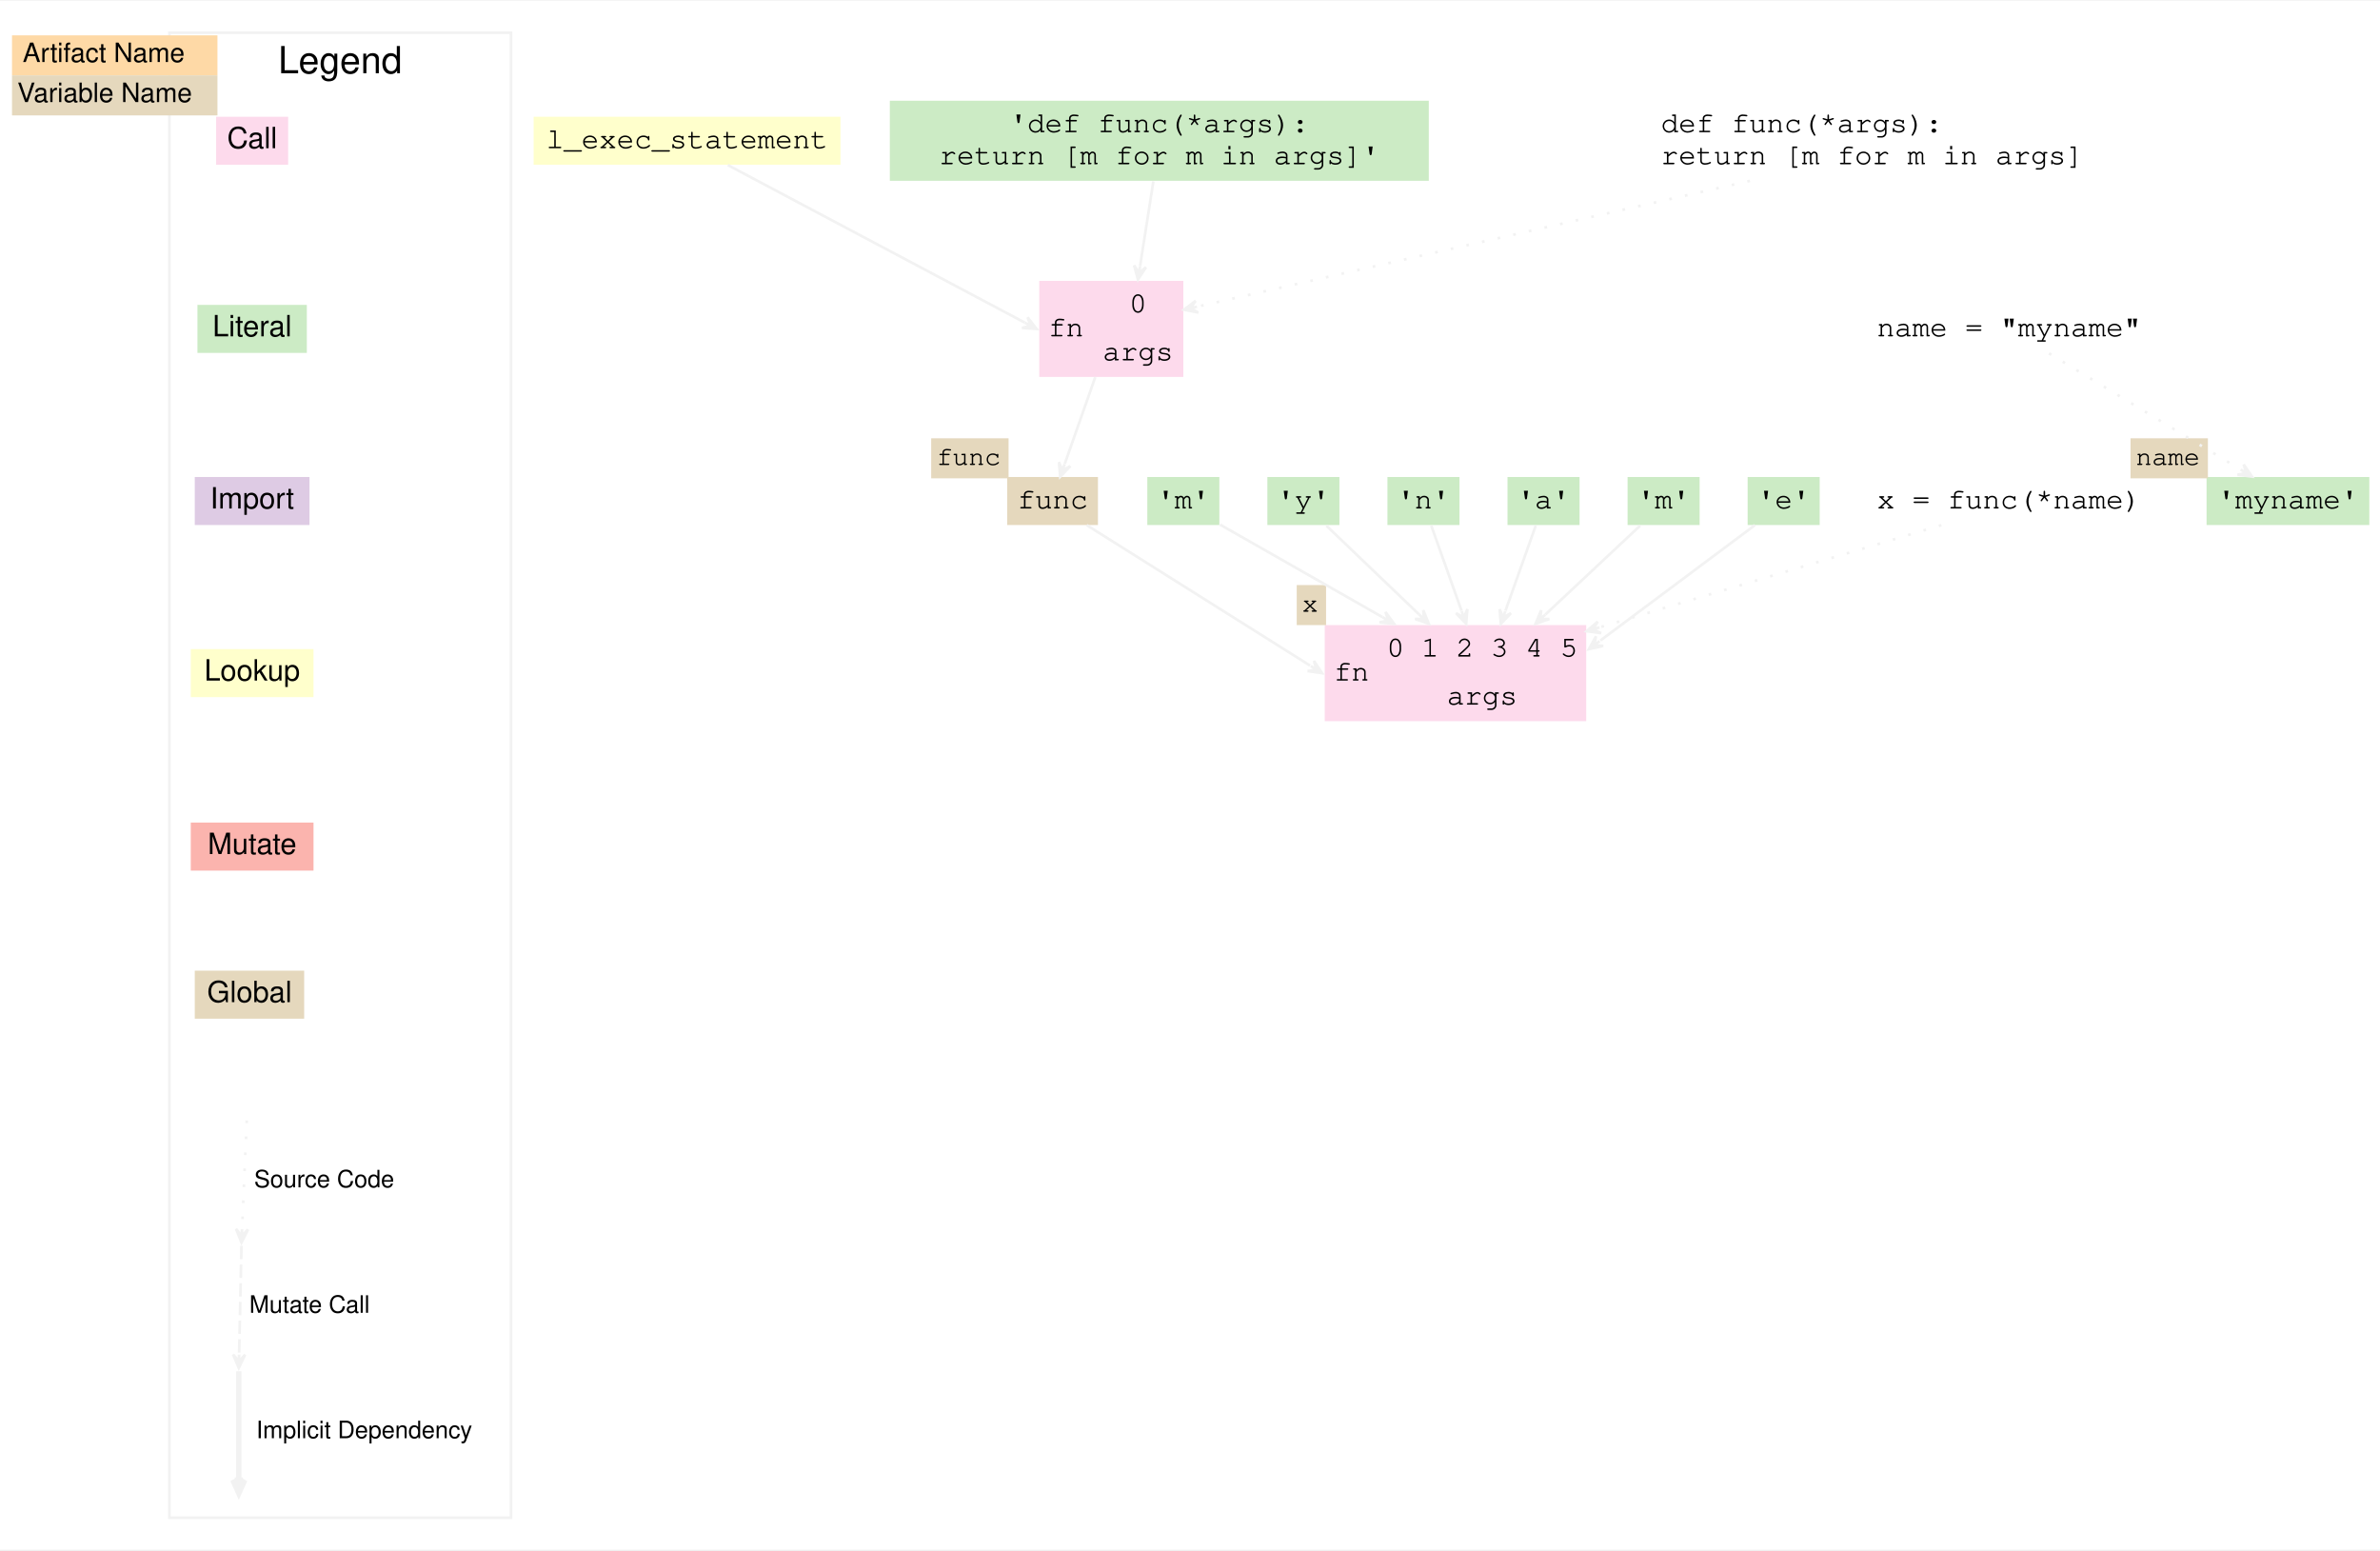
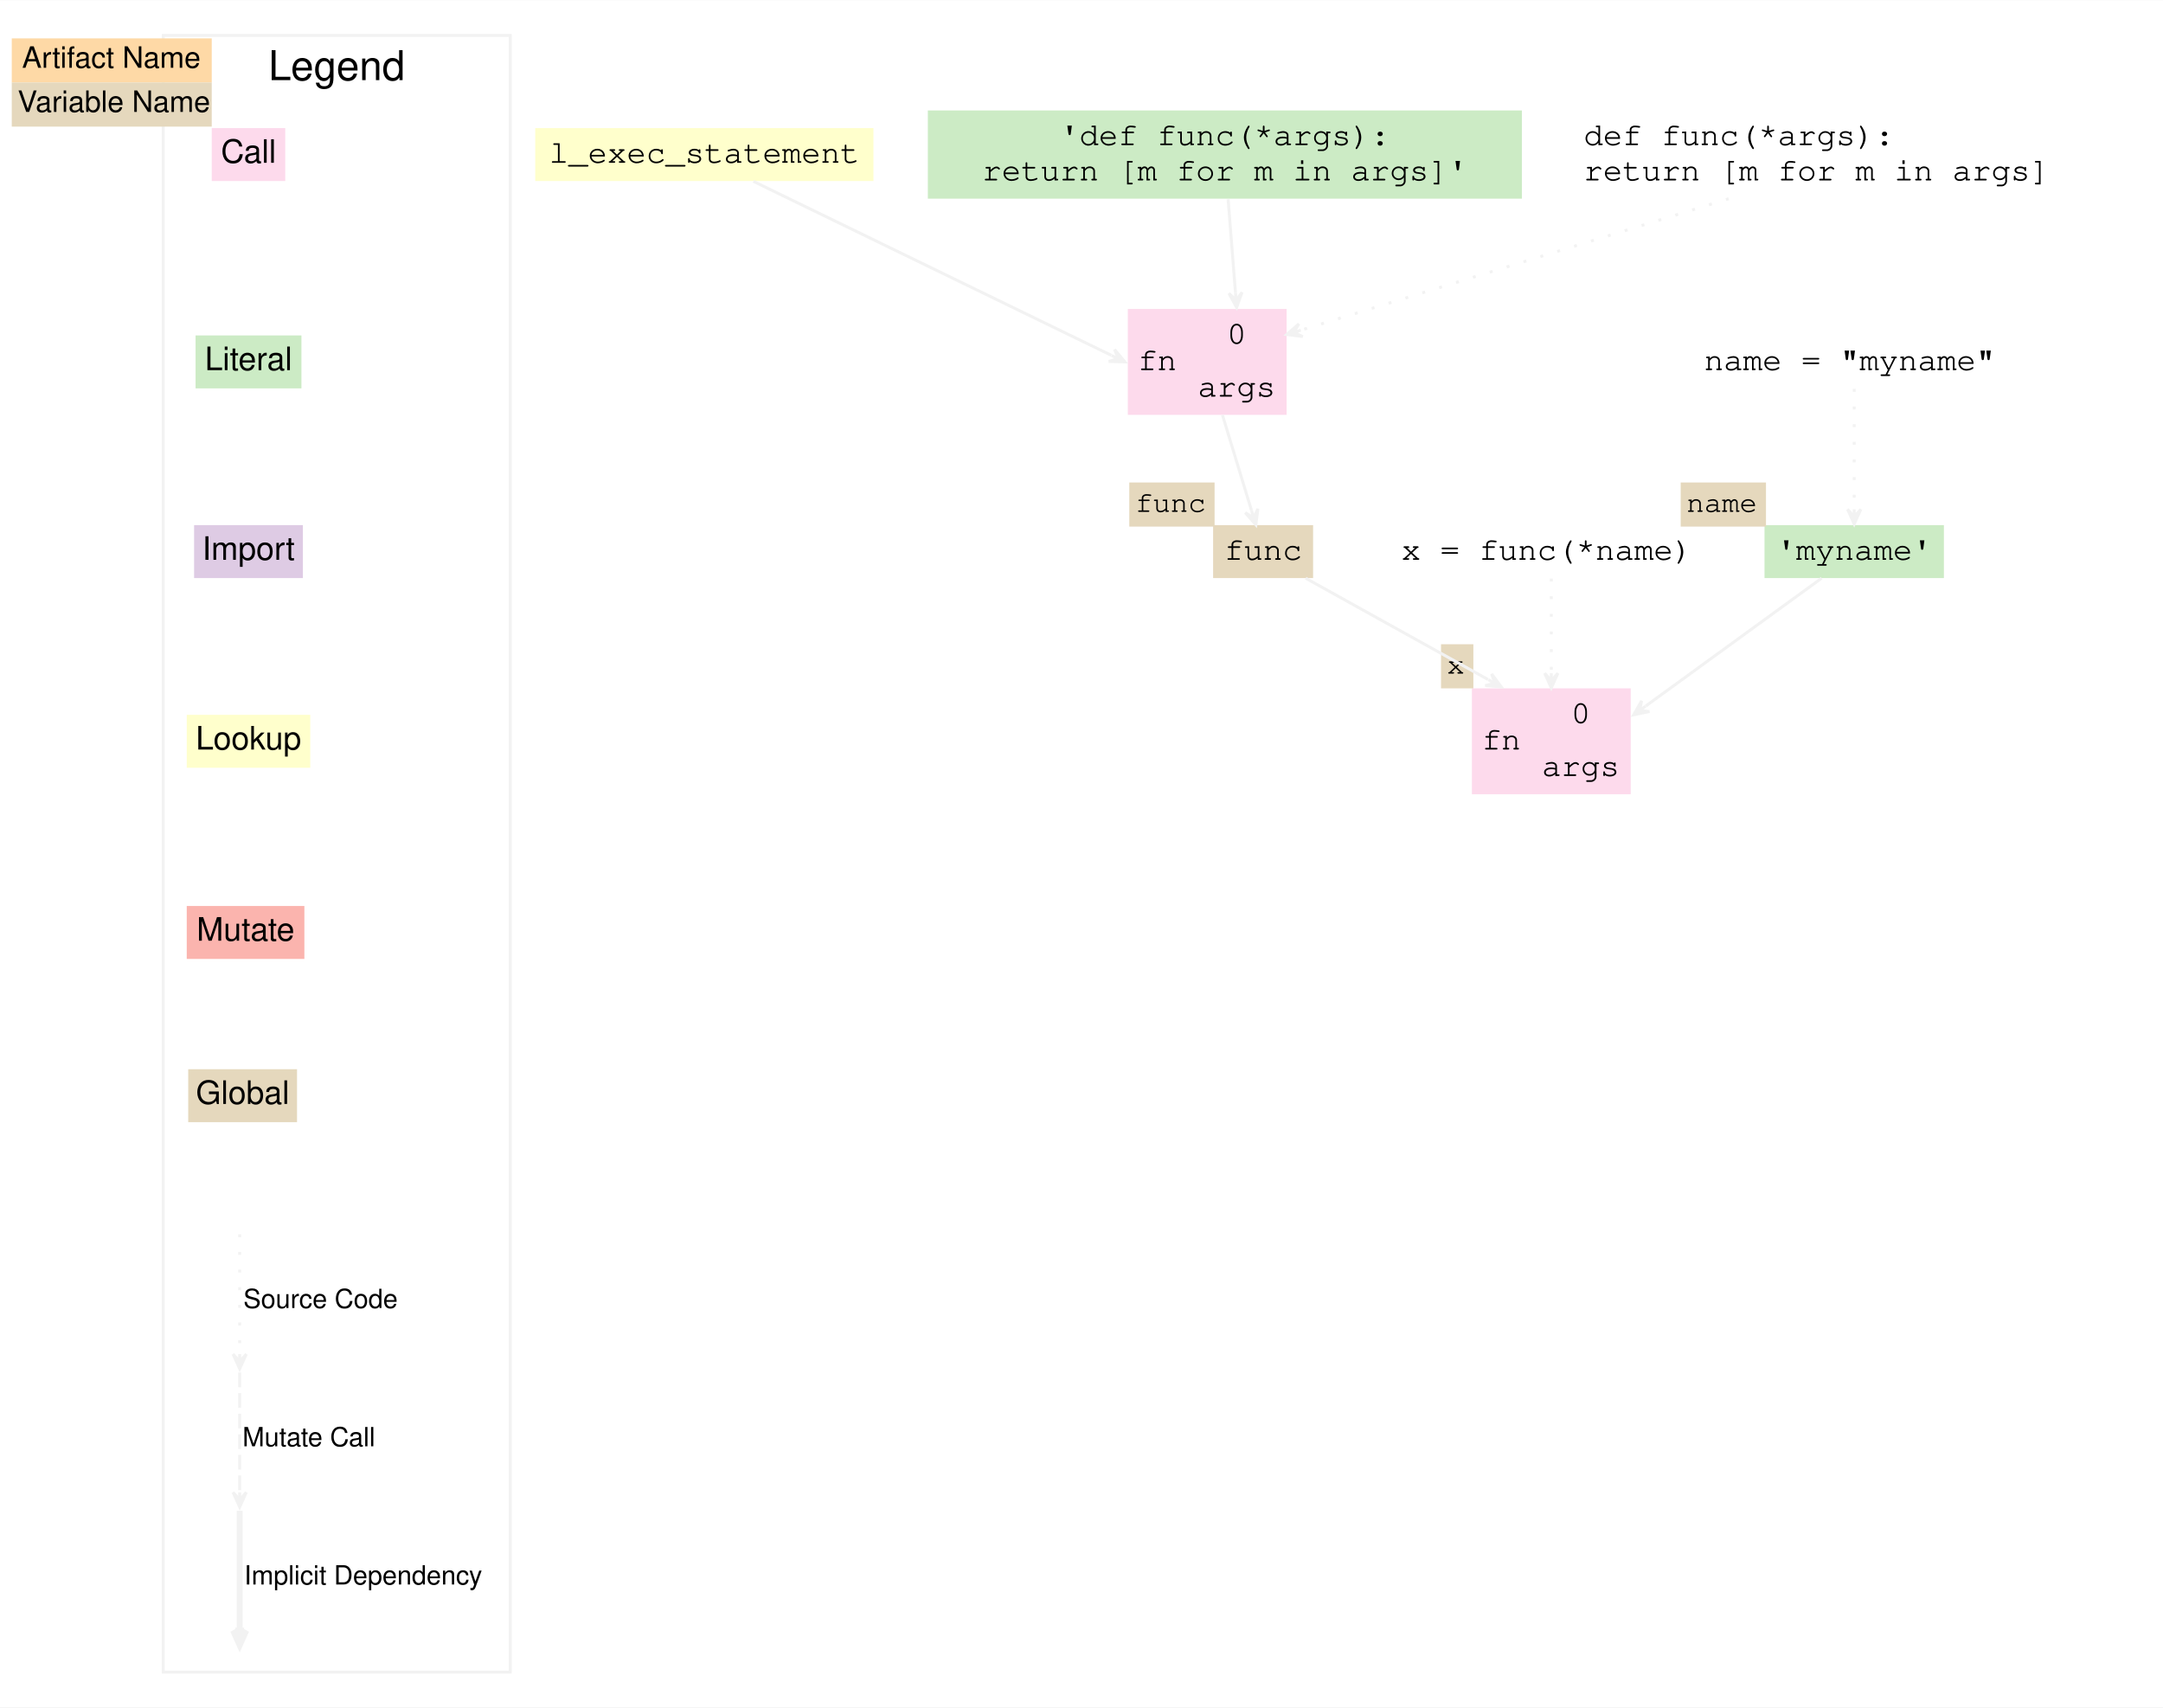
- <svg xmlns="http://www.w3.org/2000/svg" width="892pt" height="581pt" viewBox="0 0 892 580.5">
+ <svg xmlns="http://www.w3.org/2000/svg" width="736pt" height="581pt" viewBox="0 0 735.5 580.5">
  <g class="graph" transform="scale(1) translate(4 576.5)">
-     <polygon points="-4 4 -4 -576.5 888 -576.5 888 4" fill="#fff" stroke="transparent" />
+     <polygon points="-4 4 -4 -576.5 731.5 -576.5 731.5 4" fill="#fff" stroke="transparent" />
    <g class="cluster">
-       <polygon points="59.5 -8 59.5 -564.5 187.5 -564.5 187.5 -8" fill="none" stroke="#f2f2f2" />
-       <text x="123.5" y="-549.3" font-family="Helvetica,sans-Serif" font-size="14" text-anchor="middle">Legend</text>
+       <polygon points="51.5 -8 51.5 -564.5 169.5 -564.5 169.5 -8" fill="none" stroke="#f2f2f2" />
+       <text x="110.5" y="-549.3" font-family="Helvetica,sans-Serif" font-size="14" text-anchor="middle">Legend</text>
    </g>
    <g class="node">
-       <polygon points="77 -515 77 -533 104 -533 104 -515" fill="#fddaec" stroke="#f2f2f2" stroke-width="0" />
-       <text x="90.5" y="-521.2" fill="#000000" font-family="Helvetica,sans-Serif" font-size="11" text-anchor="middle">Call</text>
-       <polygon points="0.5 -548.5 0.5 -563.5 77.5 -563.5 77.5 -548.5" fill="#fed9a6" stroke="transparent" />
-       <text x="4.5" y="-553.5" fill="#000000" font-family="Helvetica,sans-Serif" font-size="10">Artifact Name</text>
-       <polygon points="0.5 -533.5 0.5 -548.5 77.5 -548.5 77.5 -533.5" fill="#e5d8bd" stroke="transparent" />
-       <text x="2.5" y="-538.5" fill="#000000" font-family="Helvetica,sans-Serif" font-size="10">Variable Name</text>
-       <polygon points="111 -462.5 70 -462.5 70 -444.5 111 -444.5" fill="#ccebc5" stroke="#f2f2f2" stroke-width="0" />
-       <text x="90.5" y="-450.7" fill="#000000" font-family="Helvetica,sans-Serif" font-size="11" text-anchor="middle">Literal</text>
-       <polygon points="112 -398 69 -398 69 -380 112 -380" fill="#decbe4" stroke="#f2f2f2" stroke-width="0" />
-       <text x="90.5" y="-386.2" fill="#000000" font-family="Helvetica,sans-Serif" font-size="11" text-anchor="middle">Import</text>
-       <polygon points="113.5 -333.5 67.5 -333.5 67.5 -315.5 113.5 -315.5" fill="#ffc" stroke="#f2f2f2" stroke-width="0" />
-       <text x="90.5" y="-321.7" fill="#000000" font-family="Helvetica,sans-Serif" font-size="11" text-anchor="middle">Lookup</text>
-       <polygon points="67.5 -250.5 67.5 -268.5 113.5 -268.5 113.5 -250.5" fill="#fbb4ae" stroke="#f2f2f2" stroke-width="0" />
-       <text x="90.5" y="-256.7" fill="#000000" font-family="Helvetica,sans-Serif" font-size="11" text-anchor="middle">Mutate</text>
-       <polygon points="110 -213 69 -213 69 -195 110 -195" fill="#e5d8bd" stroke="#f2f2f2" stroke-width="0" />
-       <text x="89.5" y="-201.2" fill="#000000" font-family="Helvetica,sans-Serif" font-size="11" text-anchor="middle">Global</text>
+       <polygon points="68 -515 68 -533 93 -533 93 -515" fill="#fddaec" stroke="#f2f2f2" stroke-width="0" />
+       <text x="80.5" y="-521.2" fill="#000000" font-family="Helvetica,sans-Serif" font-size="11" text-anchor="middle">Call</text>
+       <polygon points="0 -548.5 0 -563.5 68 -563.5 68 -548.5" fill="#fed9a6" stroke="transparent" />
+       <text x="3.5" y="-553.5" fill="#000000" font-family="Helvetica,sans-Serif" font-size="10">Artifact Name</text>
+       <polygon points="0 -533.5 0 -548.5 68 -548.5 68 -533.5" fill="#e5d8bd" stroke="transparent" />
+       <text x="2" y="-538.5" fill="#000000" font-family="Helvetica,sans-Serif" font-size="10">Variable Name</text>
+       <polygon points="98.5 -462.5 62.5 -462.5 62.5 -444.5 98.5 -444.5" fill="#ccebc5" stroke="#f2f2f2" stroke-width="0" />
+       <text x="80.5" y="-450.7" fill="#000000" font-family="Helvetica,sans-Serif" font-size="11" text-anchor="middle">Literal</text>
+       <polygon points="99 -398 62 -398 62 -380 99 -380" fill="#decbe4" stroke="#f2f2f2" stroke-width="0" />
+       <text x="80.5" y="-386.2" fill="#000000" font-family="Helvetica,sans-Serif" font-size="11" text-anchor="middle">Import</text>
+       <polygon points="101.5 -333.5 59.5 -333.5 59.5 -315.5 101.5 -315.5" fill="#ffc" stroke="#f2f2f2" stroke-width="0" />
+       <text x="80.5" y="-321.7" fill="#000000" font-family="Helvetica,sans-Serif" font-size="11" text-anchor="middle">Lookup</text>
+       <polygon points="59.5 -250.5 59.5 -268.5 99.5 -268.5 99.5 -250.5" fill="#fbb4ae" stroke="#f2f2f2" stroke-width="0" />
+       <text x="79.5" y="-256.7" fill="#000000" font-family="Helvetica,sans-Serif" font-size="11" text-anchor="middle">Mutate</text>
+       <polygon points="97 -213 60 -213 60 -195 97 -195" fill="#e5d8bd" stroke="#f2f2f2" stroke-width="0" />
+       <text x="78.5" y="-201.2" fill="#000000" font-family="Helvetica,sans-Serif" font-size="11" text-anchor="middle">Global</text>
    </g>
    <g class="edge">
-       <path d="m88.49-156.87c-0.09 2.11-1.25 28.8-1.76 40.47" fill="none" stroke="#f2f2f2" stroke-dasharray="1,5" />
-       <polygon points="86.51 -111.12 88.97 -116.02 86.61 -113.62 86.72 -116.12 86.72 -116.12 86.72 -116.12 86.61 -113.62 84.47 -116.22 86.51 -111.12" fill="#f2f2f2" stroke="#f2f2f2" />
-       <text x="117.5" y="-131.8" font-family="Helvetica,sans-Serif" font-size="9" text-anchor="middle">Source Code</text>
-       <path d="m86.5-109.87c-0.05 2.11-0.63 28.8-0.88 40.47" fill="none" stroke="#f2f2f2" stroke-dasharray="5,2" />
-       <polygon points="85.5 -64.12 87.86 -69.07 85.56 -66.62 85.61 -69.12 85.61 -69.12 85.61 -69.12 85.56 -66.62 83.36 -69.17 85.5 -64.12" fill="#f2f2f2" stroke="#f2f2f2" />
-       <text x="112" y="-84.8" font-family="Helvetica,sans-Serif" font-size="9" text-anchor="middle">Mutate Call</text>
-       <path d="m85.5-62.87v40.47" fill="none" stroke="#f2f2f2" stroke-width="2" />
-       <polygon points="85.5 -17.12 87.75 -22.12 86 -19.62 86 -22.12 85.5 -22.12 85 -22.12 85 -19.62 83.25 -22.12 85.5 -17.12" fill="#f2f2f2" stroke="#f2f2f2" stroke-width="2" />
-       <text x="132.5" y="-37.8" font-family="Helvetica,sans-Serif" font-size="9" text-anchor="middle">Implicit Dependency</text>
+       <path d="m77.5-156.87v40.47" fill="none" stroke="#f2f2f2" stroke-dasharray="1,5" />
+       <polygon points="77.5 -111.12 79.75 -116.12 77.5 -113.62 77.5 -116.12 77.5 -116.12 77.5 -116.12 77.5 -113.62 75.25 -116.12 77.5 -111.12" fill="#f2f2f2" stroke="#f2f2f2" />
+       <text x="105" y="-131.8" font-family="Helvetica,sans-Serif" font-size="9" text-anchor="middle">Source Code</text>
+       <path d="m77.5-109.87v40.47" fill="none" stroke="#f2f2f2" stroke-dasharray="5,2" />
+       <polygon points="77.5 -64.12 79.75 -69.12 77.5 -66.62 77.5 -69.12 77.5 -69.12 77.5 -69.12 77.5 -66.62 75.25 -69.12 77.5 -64.12" fill="#f2f2f2" stroke="#f2f2f2" />
+       <text x="101" y="-84.8" font-family="Helvetica,sans-Serif" font-size="9" text-anchor="middle">Mutate Call</text>
+       <path d="m77.5-62.87v40.47" fill="none" stroke="#f2f2f2" stroke-width="2" />
+       <polygon points="77.5 -17.12 79.75 -22.12 78 -19.62 78 -22.12 77.5 -22.12 77 -22.12 77 -19.62 75.25 -22.12 77.5 -17.12" fill="#f2f2f2" stroke="#f2f2f2" stroke-width="2" />
+       <text x="119.5" y="-37.8" font-family="Helvetica,sans-Serif" font-size="9" text-anchor="middle">Implicit Dependency</text>
    </g>
    <g class="node">
-       <polygon points="311 -533 196 -533 196 -515 311 -515" fill="#ffc" stroke="#f2f2f2" stroke-width="0" />
-       <text x="253.5" y="-521.2" fill="#000000" font-family="Courier,monospace" font-size="11" text-anchor="middle">l_exec_statement</text>
-       <polygon points="385.5 -435.5 385.5 -471.5 439.5 -471.5 439.5 -435.5" fill="#fddaec" stroke="#f2f2f2" stroke-width="0" />
-       <text x="395.5" y="-450.7" fill="#000000" font-family="Courier,monospace" font-size="11" text-anchor="middle">fn</text>
-       <polyline points="405.5 -435.5 405.5 -471.5" fill="none" stroke="#f2f2f2" stroke-width="0" />
-       <text x="422.5" y="-459.7" fill="#000000" font-family="Courier,monospace" font-size="11" text-anchor="middle">0</text>
-       <polyline points="405.5 -453.5 439.5 -453.5" fill="none" stroke="#f2f2f2" stroke-width="0" />
-       <text x="422.5" y="-441.7" fill="#000000" font-family="Courier,monospace" font-size="11" text-anchor="middle">args</text>
+       <polygon points="293 -533 178 -533 178 -515 293 -515" fill="#ffc" stroke="#f2f2f2" stroke-width="0" />
+       <text x="235.5" y="-521.2" fill="#000000" font-family="Courier,monospace" font-size="11" text-anchor="middle">l_exec_statement</text>
+       <polygon points="379.5 -435.5 379.5 -471.5 433.5 -471.5 433.5 -435.5" fill="#fddaec" stroke="#f2f2f2" stroke-width="0" />
+       <text x="389.5" y="-450.7" fill="#000000" font-family="Courier,monospace" font-size="11" text-anchor="middle">fn</text>
+       <polyline points="399.5 -435.5 399.5 -471.5" fill="none" stroke="#f2f2f2" stroke-width="0" />
+       <text x="416.5" y="-459.7" fill="#000000" font-family="Courier,monospace" font-size="11" text-anchor="middle">0</text>
+       <polyline points="399.5 -453.5 433.5 -453.5" fill="none" stroke="#f2f2f2" stroke-width="0" />
+       <text x="416.5" y="-441.7" fill="#000000" font-family="Courier,monospace" font-size="11" text-anchor="middle">args</text>
    </g>
    <g class="edge" stroke="#f2f2f2">
-       <path d="m268.78-514.89c29.7 15.75 93.82 49.77 111.26 59.02" fill="none" />
-       <polygon points="384.5 -453.5 381.14 -457.83 382.29 -454.67 380.08 -455.84 380.08 -455.84 380.08 -455.84 382.29 -454.67 379.03 -453.86 384.5 -453.5" fill="#f2f2f2" />
+       <path d="m252.18-514.89c32.57 15.83 103.05 50.08 121.71 59.15" fill="none" />
+       <polygon points="378.5 -453.5 374.99 -457.71 376.25 -454.59 374 -455.69 374 -455.69 374 -455.69 376.25 -454.59 373.02 -453.66 378.5 -453.5" fill="#f2f2f2" />
    </g>
    <g class="node">
-       <polygon points="531.5 -539 329.5 -539 329.5 -509 531.5 -509" fill="#ccebc5" stroke="#f2f2f2" stroke-width="0" />
-       <text x="430.5" y="-527.2" fill="#000000" font-family="Courier,monospace" font-size="11" text-anchor="middle">'def func(*args):</text>
-       <text x="430.5" y="-515.2" fill="#000000" font-family="Courier,monospace" font-size="11" text-anchor="middle">return [m for m in args]'</text>
+       <polygon points="513.5 -539 311.5 -539 311.5 -509 513.5 -509" fill="#ccebc5" stroke="#f2f2f2" stroke-width="0" />
+       <text x="412.5" y="-527.2" fill="#000000" font-family="Courier,monospace" font-size="11" text-anchor="middle">'def func(*args):</text>
+       <text x="412.5" y="-515.2" fill="#000000" font-family="Courier,monospace" font-size="11" text-anchor="middle">return [m for m in args]'</text>
    </g>
    <g class="edge" stroke="#f2f2f2">
-       <path d="m428.27-508.79c-1.66 10.61-3.84 24.49-4.99 31.79" fill="none" />
-       <polygon points="422.5 -472 425.5 -476.59 422.89 -474.47 423.27 -476.94 423.27 -476.94 423.27 -476.94 422.89 -474.47 421.05 -477.29 422.5 -472" fill="#f2f2f2" />
+       <path d="m413.61-508.79c0.84 10.61 1.93 24.49 2.5 31.79" fill="none" />
+       <polygon points="416.5 -472 418.35 -477.16 416.3 -474.49 416.11 -476.98 416.11 -476.98 416.11 -476.98 416.3 -474.49 413.87 -476.81 416.5 -472" fill="#f2f2f2" />
    </g>
    <g class="node">
-       <polygon points="407.5 -398 373.5 -398 373.5 -380 407.5 -380" fill="#e5d8bd" stroke="#f2f2f2" stroke-width="0" />
-       <text x="390.5" y="-386.2" fill="#000000" font-family="Courier,monospace" font-size="11" text-anchor="middle">func</text>
-       <polygon points="345 -397.5 345 -412.5 374 -412.5 374 -397.5" fill="#e5d8bd" stroke="transparent" />
-       <text x="347" y="-402.5" fill="#000000" font-family="Courier,monospace" font-size="10">func</text>
-       <polygon points="492.5 -306.5 492.5 -342.5 590.5 -342.5 590.5 -306.5" fill="#fddaec" stroke="#f2f2f2" stroke-width="0" />
-       <text x="502.5" y="-321.7" fill="#000000" font-family="Courier,monospace" font-size="11" text-anchor="middle">fn</text>
-       <polyline points="512.5 -306.5 512.5 -342.5" fill="none" stroke="#f2f2f2" stroke-width="0" />
-       <text x="519" y="-330.7" fill="#000000" font-family="Courier,monospace" font-size="11" text-anchor="middle">0</text>
-       <polyline points="525.5 -324.5 525.5 -342.5" fill="none" stroke="#f2f2f2" stroke-width="0" />
-       <text x="532" y="-330.7" fill="#000000" font-family="Courier,monospace" font-size="11" text-anchor="middle">1</text>
-       <polyline points="538.5 -324.5 538.5 -342.5" fill="none" stroke="#f2f2f2" stroke-width="0" />
-       <text x="545" y="-330.7" fill="#000000" font-family="Courier,monospace" font-size="11" text-anchor="middle">2</text>
-       <polyline points="551.5 -324.5 551.5 -342.5" fill="none" stroke="#f2f2f2" stroke-width="0" />
-       <text x="558" y="-330.7" fill="#000000" font-family="Courier,monospace" font-size="11" text-anchor="middle">3</text>
-       <polyline points="564.5 -324.5 564.5 -342.5" fill="none" stroke="#f2f2f2" stroke-width="0" />
-       <text x="571" y="-330.7" fill="#000000" font-family="Courier,monospace" font-size="11" text-anchor="middle">4</text>
-       <polyline points="577.5 -324.5 577.5 -342.5" fill="none" stroke="#f2f2f2" stroke-width="0" />
-       <text x="584" y="-330.7" fill="#000000" font-family="Courier,monospace" font-size="11" text-anchor="middle">5</text>
-       <polyline points="512.5 -324.5 590.5 -324.5" fill="none" stroke="#f2f2f2" stroke-width="0" />
-       <text x="551.5" y="-312.7" fill="#000000" font-family="Courier,monospace" font-size="11" text-anchor="middle">args</text>
-       <polygon points="482 -342.5 482 -357.5 493 -357.5 493 -342.5" fill="#e5d8bd" stroke="transparent" />
-       <text x="484" y="-347.5" fill="#000000" font-family="Courier,monospace" font-size="10">x</text>
+       <polygon points="442.5 -398 408.5 -398 408.5 -380 442.5 -380" fill="#e5d8bd" stroke="#f2f2f2" stroke-width="0" />
+       <text x="425.5" y="-386.2" fill="#000000" font-family="Courier,monospace" font-size="11" text-anchor="middle">func</text>
+       <polygon points="380 -397.5 380 -412.5 409 -412.5 409 -397.5" fill="#e5d8bd" stroke="transparent" />
+       <text x="382" y="-402.5" fill="#000000" font-family="Courier,monospace" font-size="10">func</text>
+       <polygon points="496.5 -306.5 496.5 -342.5 550.5 -342.5 550.5 -306.5" fill="#fddaec" stroke="#f2f2f2" stroke-width="0" />
+       <text x="506.5" y="-321.7" fill="#000000" font-family="Courier,monospace" font-size="11" text-anchor="middle">fn</text>
+       <polyline points="516.5 -306.5 516.5 -342.5" fill="none" stroke="#f2f2f2" stroke-width="0" />
+       <text x="533.5" y="-330.7" fill="#000000" font-family="Courier,monospace" font-size="11" text-anchor="middle">0</text>
+       <polyline points="516.5 -324.5 550.5 -324.5" fill="none" stroke="#f2f2f2" stroke-width="0" />
+       <text x="533.5" y="-312.7" fill="#000000" font-family="Courier,monospace" font-size="11" text-anchor="middle">args</text>
+       <polygon points="486 -342.5 486 -357.5 497 -357.5 497 -342.5" fill="#e5d8bd" stroke="transparent" />
+       <text x="488" y="-347.5" fill="#000000" font-family="Courier,monospace" font-size="10">x</text>
    </g>
    <g class="edge" stroke="#f2f2f2">
-       <path d="m403.29-379.96c22.72 14.29 69.1 43.44 83.7 52.63" fill="none" />
-       <polygon points="491.5 -324.5 488.46 -329.07 489.38 -325.83 487.27 -327.16 487.27 -327.16 487.27 -327.16 489.38 -325.83 486.07 -325.26 491.5 -324.5" fill="#f2f2f2" />
-       <path d="m406.49-435.42c-3.61 10.24-8.12 23.07-11.43 32.48" fill="none" />
-       <polygon points="393.35 -398.11 397.14 -402.08 394.18 -400.46 395.01 -402.82 395.01 -402.82 395.01 -402.82 394.18 -400.46 392.89 -403.57 393.35 -398.11" fill="#f2f2f2" />
+       <path d="m439.98-379.95c18.75 10.41 50.4 27.99 62.04 34.46" fill="none" />
+       <polygon points="506.5 -343 503.22 -347.4 504.31 -344.21 502.13 -345.43 502.13 -345.43 502.13 -345.43 504.31 -344.21 501.04 -343.46 506.5 -343" fill="#f2f2f2" />
+       <path d="m411.69-435.42c3.12 10.24 7.02 23.07 9.88 32.48" fill="none" />
+       <polygon points="423.04 -398.11 423.73 -403.55 422.31 -400.5 421.58 -402.89 421.58 -402.89 421.58 -402.89 422.31 -400.5 419.43 -402.24 423.04 -398.11" fill="#f2f2f2" />
    </g>
    <g class="node">
-       <polygon points="884 -398 823 -398 823 -380 884 -380" fill="#ccebc5" stroke="#f2f2f2" stroke-width="0" />
-       <text x="853.5" y="-386.2" fill="#000000" font-family="Courier,monospace" font-size="11" text-anchor="middle">'myname'</text>
-       <polygon points="794.5 -397.5 794.5 -412.5 823.5 -412.5 823.5 -397.5" fill="#e5d8bd" stroke="transparent" />
-       <text x="796.5" y="-402.5" fill="#000000" font-family="Courier,monospace" font-size="10">name</text>
-       <polygon points="453 -398 426 -398 426 -380 453 -380" fill="#ccebc5" stroke="#f2f2f2" stroke-width="0" />
-       <text x="439.5" y="-386.2" fill="#000000" font-family="Courier,monospace" font-size="11" text-anchor="middle">'m'</text>
+       <polygon points="657 -398 596 -398 596 -380 657 -380" fill="#ccebc5" stroke="#f2f2f2" stroke-width="0" />
+       <text x="626.5" y="-386.2" fill="#000000" font-family="Courier,monospace" font-size="11" text-anchor="middle">'myname'</text>
+       <polygon points="567.5 -397.5 567.5 -412.5 596.5 -412.5 596.5 -397.5" fill="#e5d8bd" stroke="transparent" />
+       <text x="569.5" y="-402.5" fill="#000000" font-family="Courier,monospace" font-size="10">name</text>
    </g>
    <g class="edge" stroke="#f2f2f2">
-       <path d="m453.26-380.16c18.21 10.37 49.36 28.11 60.83 34.65" fill="none" />
-       <polygon points="518.5 -343 515.27 -347.43 516.33 -344.24 514.16 -345.47 514.16 -345.47 514.16 -345.47 516.33 -344.24 513.04 -343.52 518.5 -343" fill="#f2f2f2" />
+       <path d="m615.43-379.96c-16.95 12.32-48.56 35.29-59.82 43.47" fill="none" />
+       <polygon points="551.5 -333.5 556.87 -334.62 553.52 -334.97 555.54 -336.44 555.54 -336.44 555.54 -336.44 553.52 -334.97 554.22 -338.26 551.5 -333.5" fill="#f2f2f2" />
    </g>
    <g class="node">
-       <polygon points="498 -398 471 -398 471 -380 498 -380" fill="#ccebc5" stroke="#f2f2f2" stroke-width="0" />
-       <text x="484.5" y="-386.2" fill="#000000" font-family="Courier,monospace" font-size="11" text-anchor="middle">'y'</text>
+       <polygon points="727.5 -539 531.5 -539 531.5 -509 727.5 -509" fill="none" stroke="#000" stroke-width="0" />
+       <text x="534.5" y="-527.2" fill="#000000" font-family="Courier,monospace" font-size="11">def func(*args):</text>
+       <text x="534.5" y="-515.2" fill="#000000" font-family="Courier,monospace" font-size="11">return [m for m in args]</text>
    </g>
    <g class="edge" stroke="#f2f2f2">
-       <path d="m493.12-379.75c10.39 9.95 27.37 26.21 34.76 33.28" fill="none" />
-       <polygon points="531.5 -343 529.44 -348.08 529.69 -344.73 527.89 -346.46 527.89 -346.46 527.89 -346.46 529.69 -344.73 526.33 -344.83 531.5 -343" fill="#f2f2f2" />
+       <path d="m583.83-508.97c-43.29 13.3-107.21 32.93-145.32 44.64" fill="none" stroke-dasharray="1,5" />
+       <polygon points="433.54 -462.81 438.98 -462.12 435.93 -463.54 438.32 -464.27 438.32 -464.27 438.32 -464.27 435.93 -463.54 437.66 -466.42 433.54 -462.81" fill="#f2f2f2" />
    </g>
    <g class="node">
-       <polygon points="543 -398 516 -398 516 -380 543 -380" fill="#ccebc5" stroke="#f2f2f2" stroke-width="0" />
-       <text x="529.5" y="-386.2" fill="#000000" font-family="Courier,monospace" font-size="11" text-anchor="middle">'n'</text>
+       <polygon points="680.5 -462.5 572.5 -462.5 572.5 -444.5 680.5 -444.5" fill="none" stroke="#000" stroke-width="0" />
+       <text x="575.5" y="-450.7" fill="#000000" font-family="Courier,monospace" font-size="11">name = "myname"</text>
    </g>
    <g class="edge" stroke="#f2f2f2">
-       <path d="m532.43-379.75c3.32 9.34 8.62 24.24 11.34 31.88" fill="none" />
-       <polygon points="545.5 -343 545.94 -348.46 544.66 -345.36 543.82 -347.71 543.82 -347.71 543.82 -347.71 544.66 -345.36 541.7 -346.96 545.5 -343" fill="#f2f2f2" />
+       <path d="m626.5-444.33v40.68" fill="none" stroke-dasharray="1,5" />
+       <polygon points="626.5 -398.37 628.75 -403.37 626.5 -400.87 626.5 -403.37 626.5 -403.37 626.5 -403.37 626.5 -400.87 624.25 -403.37 626.5 -398.37" fill="#f2f2f2" />
    </g>
    <g class="node">
-       <polygon points="588 -398 561 -398 561 -380 588 -380" fill="#ccebc5" stroke="#f2f2f2" stroke-width="0" />
-       <text x="574.5" y="-386.2" fill="#000000" font-family="Courier,monospace" font-size="11" text-anchor="middle">'a'</text>
+       <polygon points="577.5 -398 469.5 -398 469.5 -380 577.5 -380" fill="none" stroke="#000" stroke-width="0" />
+       <text x="472.5" y="-386.2" fill="#000000" font-family="Courier,monospace" font-size="11">x = func(*name)</text>
    </g>
    <g class="edge" stroke="#f2f2f2">
-       <path d="m571.57-379.75c-3.32 9.34-8.62 24.24-11.34 31.88" fill="none" />
-       <polygon points="558.5 -343 562.3 -346.96 559.34 -345.36 560.18 -347.71 560.18 -347.71 560.18 -347.71 559.34 -345.36 558.06 -348.46 558.5 -343" fill="#f2f2f2" />
-     </g>
-     <g class="node">
-       <polygon points="633 -398 606 -398 606 -380 633 -380" fill="#ccebc5" stroke="#f2f2f2" stroke-width="0" />
-       <text x="619.5" y="-386.2" fill="#000000" font-family="Courier,monospace" font-size="11" text-anchor="middle">'m'</text>
-     </g>
-     <g class="edge" stroke="#f2f2f2">
-       <path d="m610.7-379.75c-10.61 9.95-27.95 26.21-35.5 33.28" fill="none" />
-       <polygon points="571.5 -343 576.69 -344.78 573.32 -344.71 575.15 -346.42 575.15 -346.42 575.15 -346.42 573.32 -344.71 573.61 -348.06 571.5 -343" fill="#f2f2f2" />
-     </g>
-     <g class="node">
-       <polygon points="678 -398 651 -398 651 -380 678 -380" fill="#ccebc5" stroke="#f2f2f2" stroke-width="0" />
-       <text x="664.5" y="-386.2" fill="#000000" font-family="Courier,monospace" font-size="11" text-anchor="middle">'e'</text>
-     </g>
-     <g class="edge" stroke="#f2f2f2">
-       <path d="m653.73-379.96c-16.34 12.2-46.68 34.85-57.91 43.23" fill="none" />
-       <polygon points="591.5 -333.5 596.85 -334.69 593.5 -335 595.51 -336.49 595.51 -336.49 595.51 -336.49 593.5 -335 594.16 -338.29 591.5 -333.5" fill="#f2f2f2" />
-     </g>
-     <g class="node">
-       <polygon points="811.5 -539 615.5 -539 615.5 -509 811.5 -509" fill="none" stroke="#000" stroke-width="0" />
-       <text x="618.5" y="-527.2" fill="#000000" font-family="Courier,monospace" font-size="11">def func(*args):</text>
-       <text x="618.5" y="-515.2" fill="#000000" font-family="Courier,monospace" font-size="11">return [m for m in args]</text>
-     </g>
-     <g class="edge" stroke="#f2f2f2">
-       <path d="m651.86-508.97c-62.85 14.3-157.93 35.94-207.2 47.15" fill="none" stroke-dasharray="1,5" />
-       <polygon points="439.74 -460.7 445.12 -459.62 442.18 -461.25 444.62 -461.81 444.62 -461.81 444.62 -461.81 442.18 -461.25 444.12 -464 439.74 -460.7" fill="#f2f2f2" />
-     </g>
-     <g class="node">
-       <polygon points="804.5 -462.5 696.5 -462.5 696.5 -444.5 804.5 -444.5" fill="none" stroke="#000" stroke-width="0" />
-       <text x="699.5" y="-450.7" fill="#000000" font-family="Courier,monospace" font-size="11">name = "myname"</text>
-     </g>
-     <g class="edge" stroke="#f2f2f2">
-       <path d="m763.97-444.33c18.35 11.14 51.26 31.11 71.66 43.49" fill="none" stroke-dasharray="1,5" />
-       <polygon points="840.03 -398.17 836.92 -402.69 837.89 -399.47 835.76 -400.77 835.76 -400.77 835.76 -400.77 837.89 -399.47 834.59 -398.84 840.03 -398.17" fill="#f2f2f2" />
-     </g>
-     <g class="node">
-       <polygon points="804.5 -398 696.5 -398 696.5 -380 804.5 -380" fill="none" stroke="#000" stroke-width="0" />
-       <text x="699.5" y="-386.2" fill="#000000" font-family="Courier,monospace" font-size="11">x = func(*name)</text>
-     </g>
-     <g class="edge" stroke="#f2f2f2">
-       <path d="m723.6-379.96c-32.2 9.63-86.94 26-128.01 38.29" fill="none" stroke-dasharray="1,5" />
-       <polygon points="590.65 -340.2 596.08 -339.47 593.04 -340.91 595.44 -341.63 595.44 -341.63 595.44 -341.63 593.04 -340.91 594.8 -343.79 590.65 -340.2" fill="#f2f2f2" />
+       <path d="m523.5-379.83v31.9" fill="none" stroke-dasharray="1,5" />
+       <polygon points="523.5 -342.64 525.75 -347.64 523.5 -345.14 523.5 -347.64 523.5 -347.64 523.5 -347.64 523.5 -345.14 521.25 -347.64 523.5 -342.64" fill="#f2f2f2" />
    </g>
  </g>
</svg>
